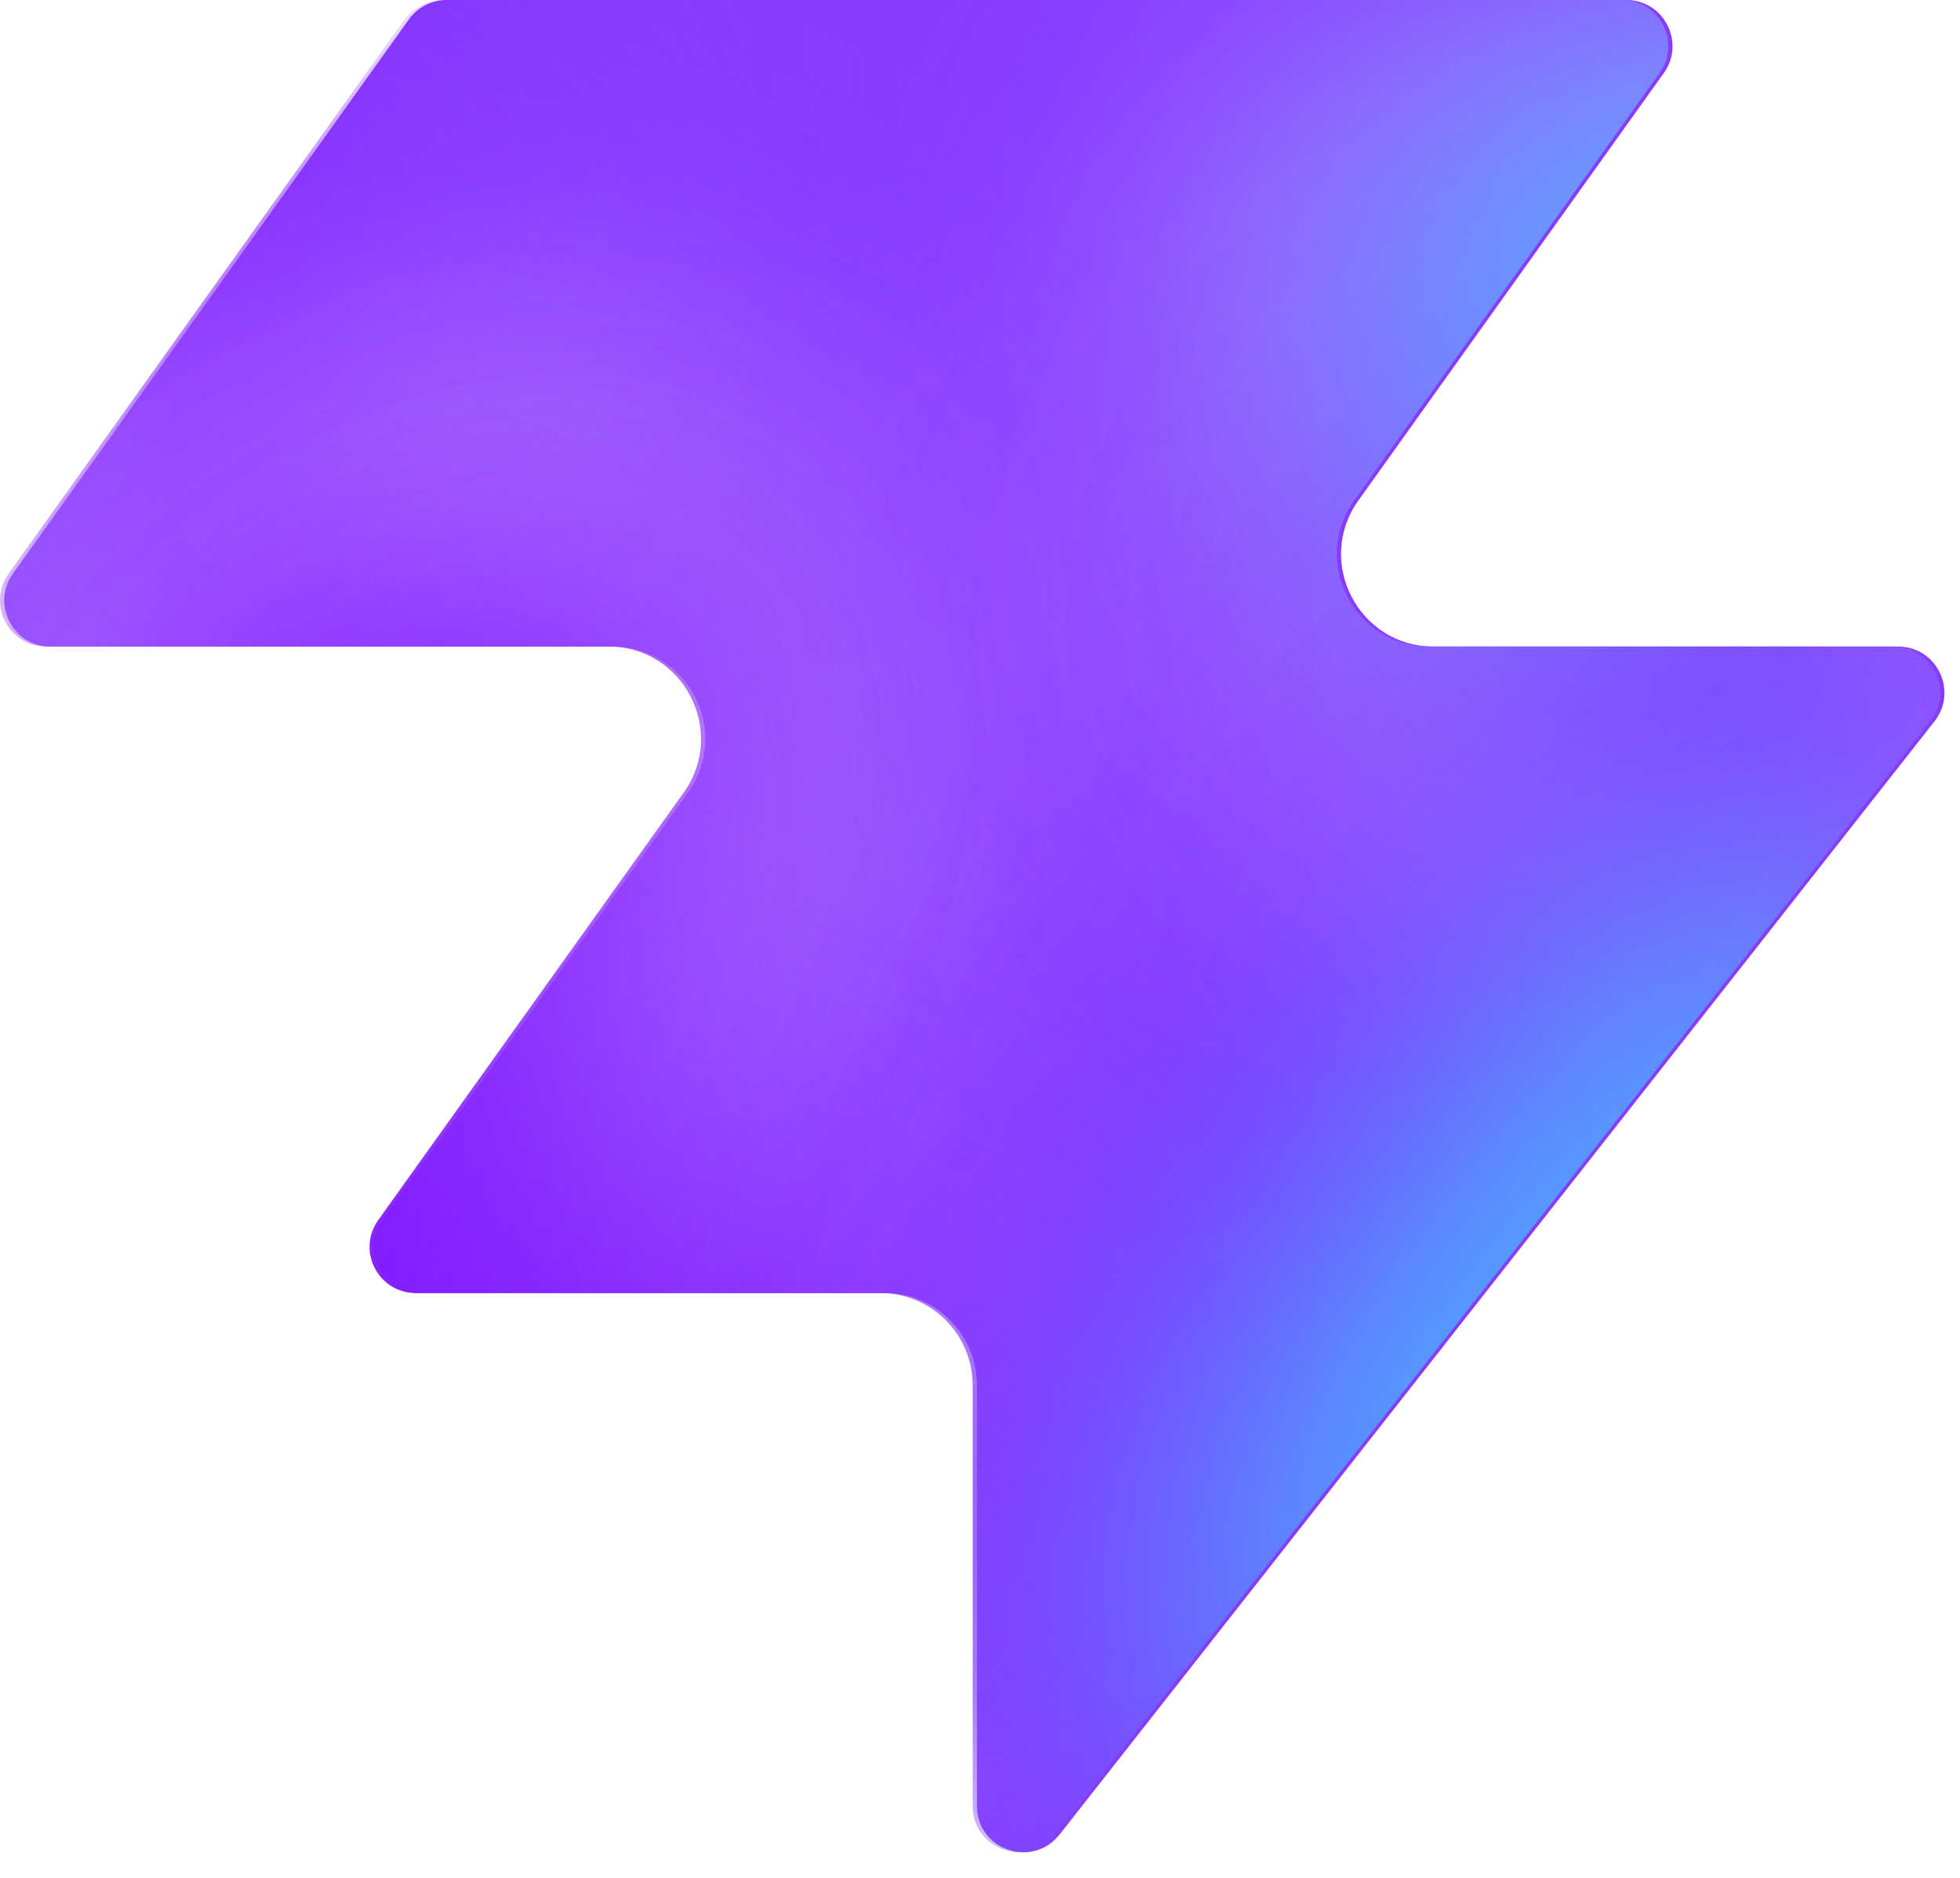
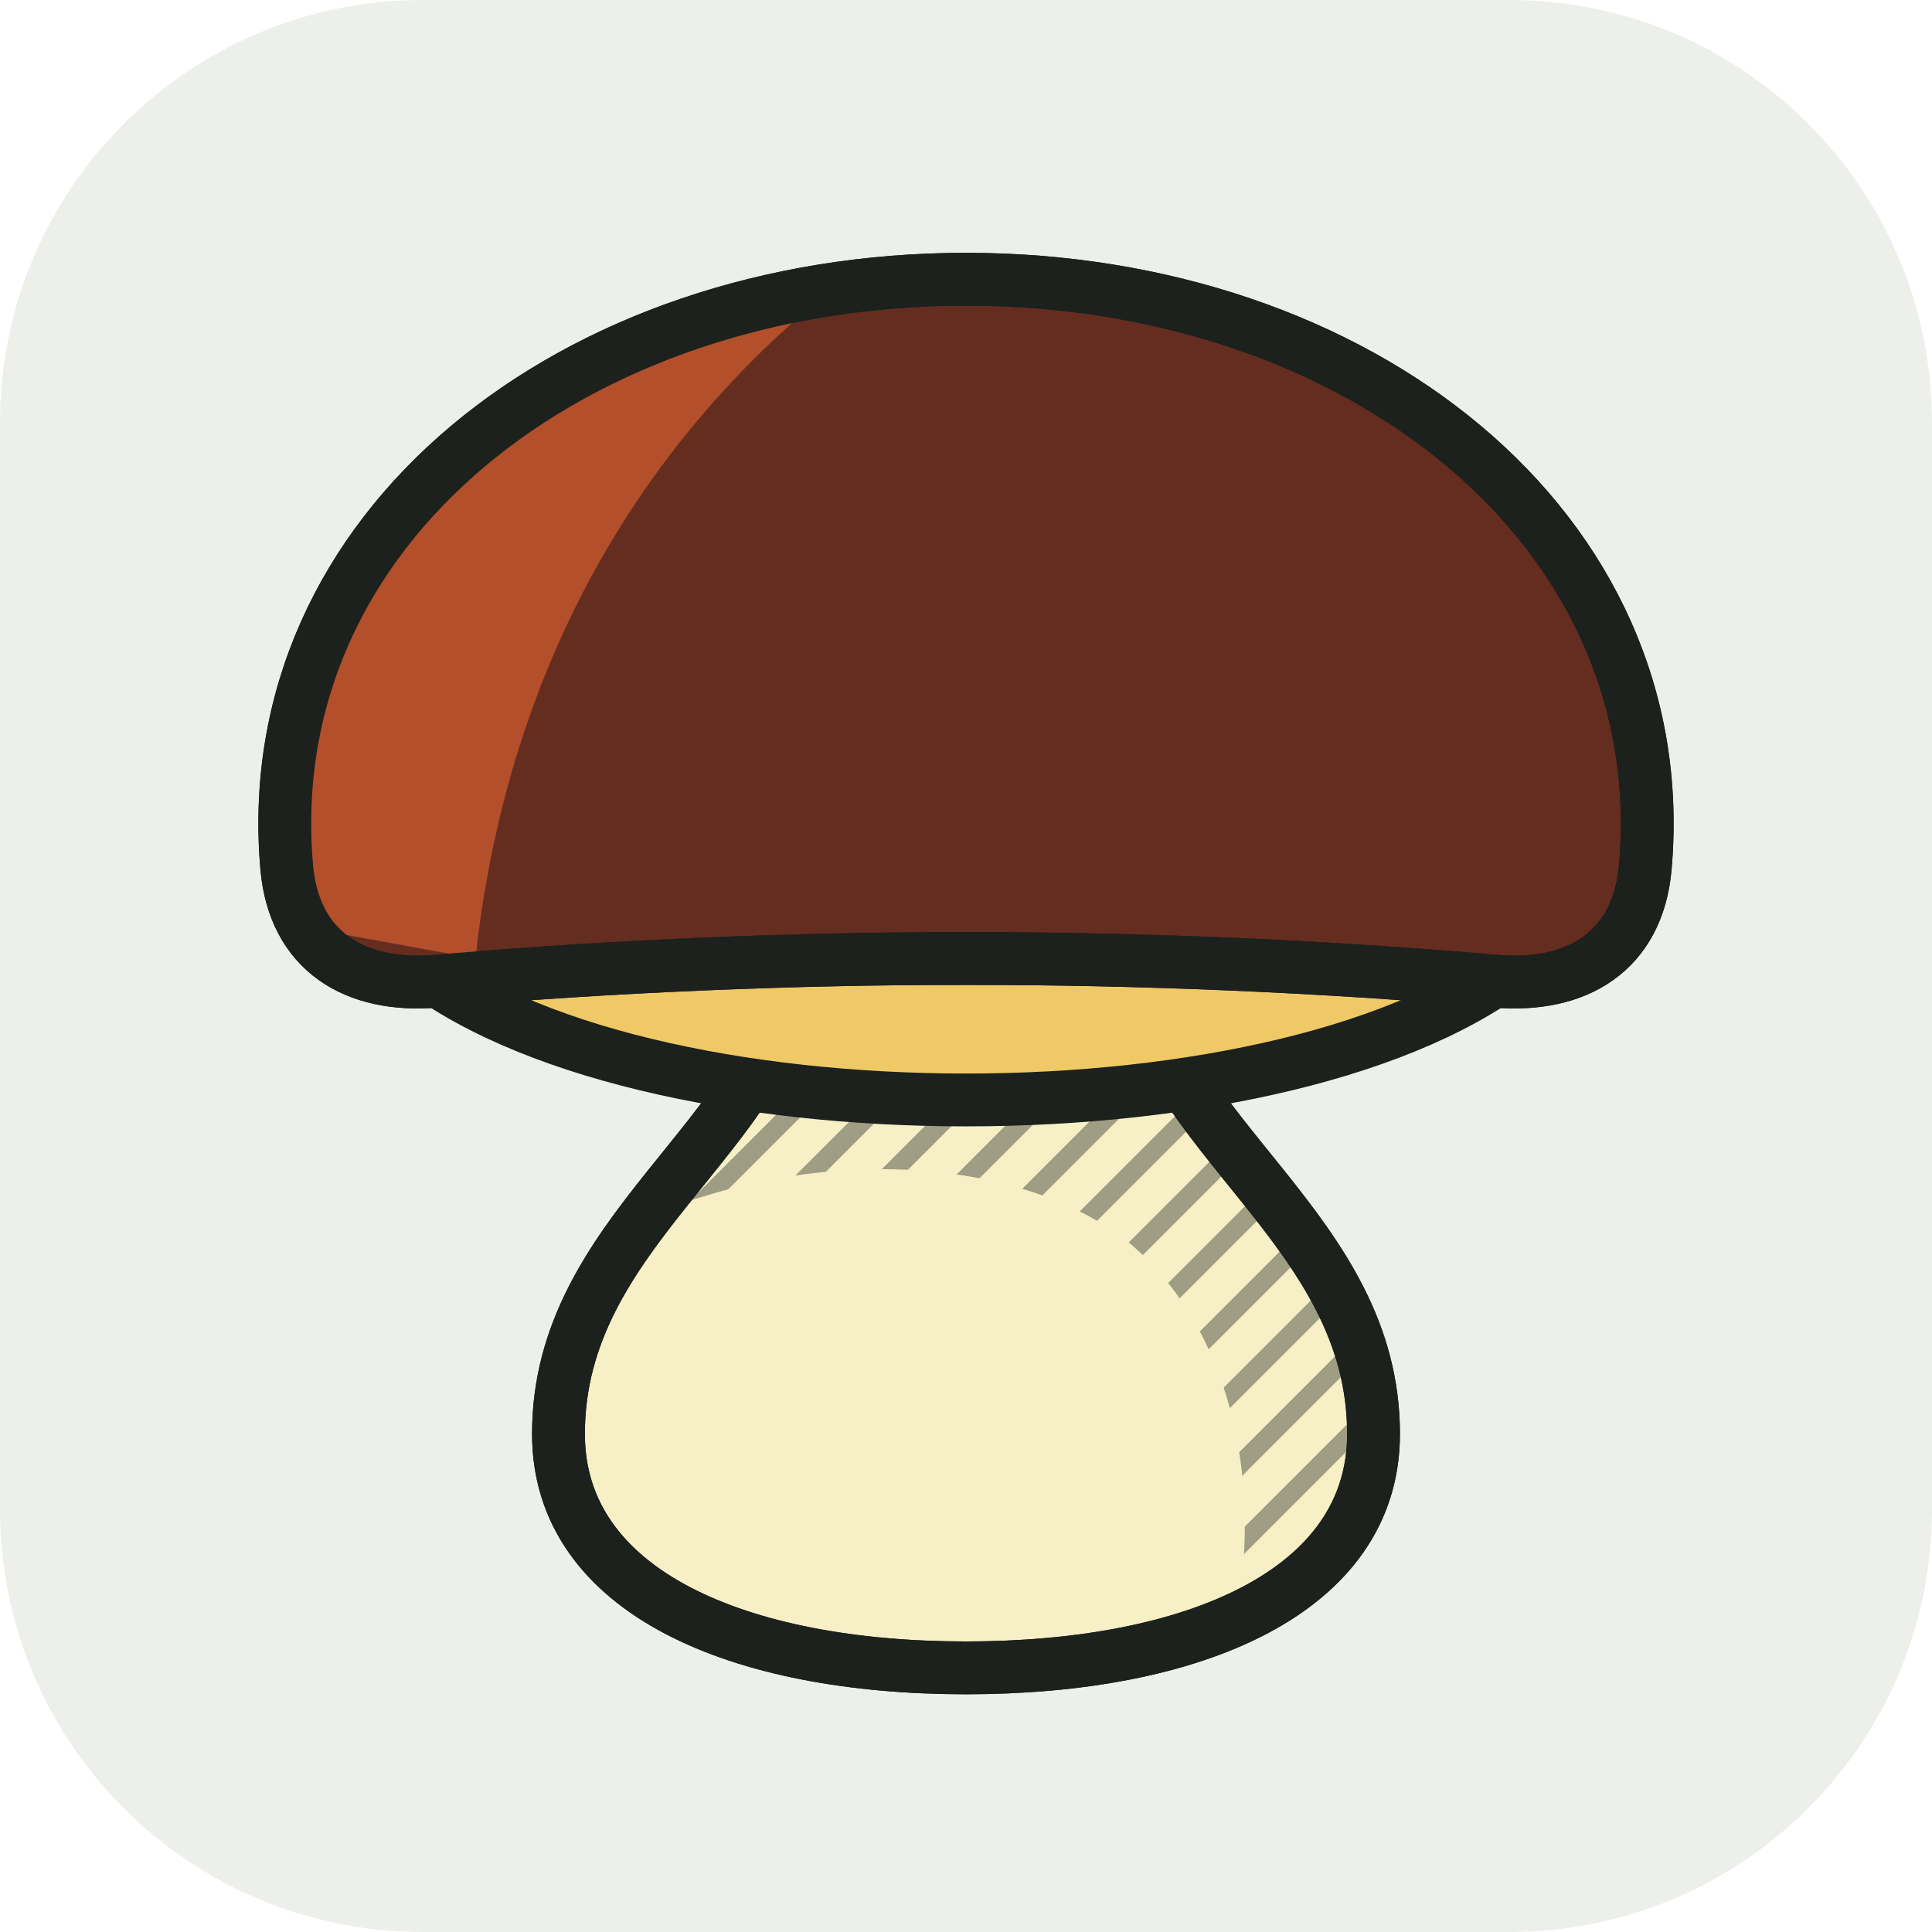
- <svg xmlns="http://www.w3.org/2000/svg" width="48" height="46" fill="none" viewBox="0 0 48 46">
-   <path fill="#863bff" d="M25.946 44.938c-.664.845-2.021.375-2.021-.698V33.937a2.26 2.26 0 0 0-2.262-2.262H10.287c-.92 0-1.456-1.04-.92-1.788l7.48-10.471c1.07-1.497 0-3.578-1.842-3.578H1.237c-.92 0-1.456-1.04-.92-1.788L10.013.474c.214-.297.556-.474.92-.474h28.894c.92 0 1.456 1.04.92 1.788l-7.48 10.471c-1.07 1.498 0 3.579 1.842 3.579h11.377c.943 0 1.473 1.088.89 1.83L25.947 44.94z" style="fill:#863bff;fill:color(display-p3 .525 .23 1);fill-opacity:1" />
-   <mask id="a" width="48" height="46" x="0" y="0" maskUnits="userSpaceOnUse" style="mask-type:alpha">
-     <path fill="#000" d="M25.842 44.938c-.664.844-2.021.375-2.021-.698V33.937a2.26 2.26 0 0 0-2.262-2.262H10.183c-.92 0-1.456-1.04-.92-1.788l7.48-10.471c1.07-1.498 0-3.579-1.842-3.579H1.133c-.92 0-1.456-1.04-.92-1.787L9.91.473c.214-.297.556-.474.92-.474h28.894c.92 0 1.456 1.04.92 1.788l-7.48 10.471c-1.07 1.498 0 3.578 1.842 3.578h11.377c.943 0 1.473 1.088.89 1.832L25.843 44.94z" style="fill:#000;fill-opacity:1" />
-   </mask>
-   <g mask="url(#a)">
-     <g filter="url(#b)">
-       <ellipse cx="5.508" cy="14.704" fill="#ede6ff" rx="5.508" ry="14.704" style="fill:#ede6ff;fill:color(display-p3 .927 .903 1);fill-opacity:1" transform="matrix(.00324 1 1 -.00324 -4.47 31.516)" />
-     </g>
-     <g filter="url(#c)">
-       <ellipse cx="10.399" cy="29.851" fill="#ede6ff" rx="10.399" ry="29.851" style="fill:#ede6ff;fill:color(display-p3 .927 .903 1);fill-opacity:1" transform="matrix(.00324 1 1 -.00324 -39.328 7.883)" />
-     </g>
-     <g filter="url(#d)">
-       <ellipse cx="5.508" cy="30.487" fill="#7e14ff" rx="5.508" ry="30.487" style="fill:#7e14ff;fill:color(display-p3 .492 .077 1);fill-opacity:1" transform="rotate(89.814 -25.913 -14.639)scale(1 -1)" />
-     </g>
-     <g filter="url(#e)">
-       <ellipse cx="5.508" cy="30.599" fill="#7e14ff" rx="5.508" ry="30.599" style="fill:#7e14ff;fill:color(display-p3 .492 .077 1);fill-opacity:1" transform="rotate(89.814 -32.644 -3.334)scale(1 -1)" />
-     </g>
-     <g filter="url(#f)">
-       <ellipse cx="5.508" cy="30.599" fill="#7e14ff" rx="5.508" ry="30.599" style="fill:#7e14ff;fill:color(display-p3 .492 .077 1);fill-opacity:1" transform="matrix(.00324 1 1 -.00324 -34.34 30.47)" />
-     </g>
-     <g filter="url(#g)">
-       <ellipse cx="14.072" cy="22.078" fill="#ede6ff" rx="14.072" ry="22.078" style="fill:#ede6ff;fill:color(display-p3 .927 .903 1);fill-opacity:1" transform="rotate(93.35 24.506 48.493)scale(-1 1)" />
-     </g>
-     <g filter="url(#h)">
-       <ellipse cx="3.47" cy="21.501" fill="#7e14ff" rx="3.47" ry="21.501" style="fill:#7e14ff;fill:color(display-p3 .492 .077 1);fill-opacity:1" transform="rotate(89.009 28.708 47.59)scale(-1 1)" />
-     </g>
-     <g filter="url(#i)">
-       <ellipse cx="3.47" cy="21.501" fill="#7e14ff" rx="3.47" ry="21.501" style="fill:#7e14ff;fill:color(display-p3 .492 .077 1);fill-opacity:1" transform="rotate(89.009 28.708 47.59)scale(-1 1)" />
-     </g>
-     <g filter="url(#j)">
-       <ellipse cx=".387" cy="8.972" fill="#7e14ff" rx="4.407" ry="29.108" style="fill:#7e14ff;fill:color(display-p3 .492 .077 1);fill-opacity:1" transform="rotate(39.51 .387 8.972)" />
-     </g>
-     <g filter="url(#k)">
-       <ellipse cx="47.523" cy="-6.092" fill="#7e14ff" rx="4.407" ry="29.108" style="fill:#7e14ff;fill:color(display-p3 .492 .077 1);fill-opacity:1" transform="rotate(37.892 47.523 -6.092)" />
-     </g>
-     <g filter="url(#l)">
-       <ellipse cx="41.412" cy="6.333" fill="#47bfff" rx="5.971" ry="9.665" style="fill:#47bfff;fill:color(display-p3 .28 .748 1);fill-opacity:1" transform="rotate(37.892 41.412 6.333)" />
-     </g>
-     <g filter="url(#m)">
-       <ellipse cx="-1.879" cy="38.332" fill="#7e14ff" rx="4.407" ry="29.108" style="fill:#7e14ff;fill:color(display-p3 .492 .077 1);fill-opacity:1" transform="rotate(37.892 -1.88 38.332)" />
-     </g>
-     <g filter="url(#n)">
-       <ellipse cx="-1.879" cy="38.332" fill="#7e14ff" rx="4.407" ry="29.108" style="fill:#7e14ff;fill:color(display-p3 .492 .077 1);fill-opacity:1" transform="rotate(37.892 -1.88 38.332)" />
-     </g>
-     <g filter="url(#o)">
-       <ellipse cx="35.651" cy="29.907" fill="#7e14ff" rx="4.407" ry="29.108" style="fill:#7e14ff;fill:color(display-p3 .492 .077 1);fill-opacity:1" transform="rotate(37.892 35.651 29.907)" />
-     </g>
-     <g filter="url(#p)">
-       <ellipse cx="38.418" cy="32.4" fill="#47bfff" rx="5.971" ry="15.297" style="fill:#47bfff;fill:color(display-p3 .28 .748 1);fill-opacity:1" transform="rotate(37.892 38.418 32.4)" />
-     </g>
+ <svg xmlns="http://www.w3.org/2000/svg" viewBox="0 0 512 512">
+   <defs>
+     <pattern id="hatch" width="15" height="15" patternUnits="userSpaceOnUse" patternTransform="rotate(45)">
+       <rect width="5" height="15" fill="#1C211D" opacity=".4" />
+     </pattern>
+     <path id="stem" d="M212 262 C204 310 148 334 148 388 C148 430 196 450 256 450 C316 450 364 430 364 388 C364 334 308 310 300 262 Z" />
+     <path id="cap" d="M76 238 C68 148 152 82 256 82 C360 82 444 148 436 238 C434 260 418 270 396 268 C350 264 302 262 256 262 C210 262 162 264 116 268 C94 270 78 260 76 238 Z" />
+     <clipPath id="stem-clip">
+       <use href="#stem" />
+     </clipPath>
+     <clipPath id="cap-clip">
+       <use href="#cap" />
+     </clipPath>
+   </defs>
+   <rect width="512" height="512" rx="112" fill="#EDF0EA" />
+   <g transform="translate(0 -8)" stroke="#1C211D" stroke-width="14" stroke-linejoin="round">
+     <use href="#stem" fill="#F7F0C6" />
+     <path clip-path="url(#stem-clip)" stroke="none" fill="url(#hatch)" d="M130 250 H390 V470 H318 C340 416 330 364 300 338 C276 318 232 312 190 324 L130 342 Z" />
+     <use href="#stem" fill="none" />
+     <path d="M108 262 C168 312 344 312 404 262 Z" fill="#F0C967" />
+     <use href="#cap" fill="#652D1F" />
+     <path clip-path="url(#cap-clip)" stroke="none" fill="#B34F2A" d="M60 250 C58 160 140 80 250 64 C184 104 136 170 126 262 Z" />
+     <use href="#cap" fill="none" />
  </g>
-   <defs>
-     <filter id="b" width="60.045" height="41.654" x="-19.77" y="16.149" color-interpolation-filters="sRGB" filterUnits="userSpaceOnUse">
-       <feFlood flood-opacity="0" result="BackgroundImageFix" />
-       <feBlend in="SourceGraphic" in2="BackgroundImageFix" result="shape" />
-       <feGaussianBlur result="effect1_foregroundBlur_2002_17158" stdDeviation="7.659" />
-     </filter>
-     <filter id="c" width="90.34" height="51.437" x="-54.613" y="-7.533" color-interpolation-filters="sRGB" filterUnits="userSpaceOnUse">
-       <feFlood flood-opacity="0" result="BackgroundImageFix" />
-       <feBlend in="SourceGraphic" in2="BackgroundImageFix" result="shape" />
-       <feGaussianBlur result="effect1_foregroundBlur_2002_17158" stdDeviation="7.659" />
-     </filter>
-     <filter id="d" width="79.355" height="29.4" x="-49.64" y="2.03" color-interpolation-filters="sRGB" filterUnits="userSpaceOnUse">
-       <feFlood flood-opacity="0" result="BackgroundImageFix" />
-       <feBlend in="SourceGraphic" in2="BackgroundImageFix" result="shape" />
-       <feGaussianBlur result="effect1_foregroundBlur_2002_17158" stdDeviation="4.596" />
-     </filter>
-     <filter id="e" width="79.579" height="29.4" x="-45.045" y="20.029" color-interpolation-filters="sRGB" filterUnits="userSpaceOnUse">
-       <feFlood flood-opacity="0" result="BackgroundImageFix" />
-       <feBlend in="SourceGraphic" in2="BackgroundImageFix" result="shape" />
-       <feGaussianBlur result="effect1_foregroundBlur_2002_17158" stdDeviation="4.596" />
-     </filter>
-     <filter id="f" width="79.579" height="29.4" x="-43.513" y="21.178" color-interpolation-filters="sRGB" filterUnits="userSpaceOnUse">
-       <feFlood flood-opacity="0" result="BackgroundImageFix" />
-       <feBlend in="SourceGraphic" in2="BackgroundImageFix" result="shape" />
-       <feGaussianBlur result="effect1_foregroundBlur_2002_17158" stdDeviation="4.596" />
-     </filter>
-     <filter id="g" width="74.749" height="58.852" x="15.756" y="-17.901" color-interpolation-filters="sRGB" filterUnits="userSpaceOnUse">
-       <feFlood flood-opacity="0" result="BackgroundImageFix" />
-       <feBlend in="SourceGraphic" in2="BackgroundImageFix" result="shape" />
-       <feGaussianBlur result="effect1_foregroundBlur_2002_17158" stdDeviation="7.659" />
-     </filter>
-     <filter id="h" width="61.377" height="25.362" x="23.548" y="2.284" color-interpolation-filters="sRGB" filterUnits="userSpaceOnUse">
-       <feFlood flood-opacity="0" result="BackgroundImageFix" />
-       <feBlend in="SourceGraphic" in2="BackgroundImageFix" result="shape" />
-       <feGaussianBlur result="effect1_foregroundBlur_2002_17158" stdDeviation="4.596" />
-     </filter>
-     <filter id="i" width="61.377" height="25.362" x="23.548" y="2.284" color-interpolation-filters="sRGB" filterUnits="userSpaceOnUse">
-       <feFlood flood-opacity="0" result="BackgroundImageFix" />
-       <feBlend in="SourceGraphic" in2="BackgroundImageFix" result="shape" />
-       <feGaussianBlur result="effect1_foregroundBlur_2002_17158" stdDeviation="4.596" />
-     </filter>
-     <filter id="j" width="56.045" height="63.649" x="-27.636" y="-22.853" color-interpolation-filters="sRGB" filterUnits="userSpaceOnUse">
-       <feFlood flood-opacity="0" result="BackgroundImageFix" />
-       <feBlend in="SourceGraphic" in2="BackgroundImageFix" result="shape" />
-       <feGaussianBlur result="effect1_foregroundBlur_2002_17158" stdDeviation="4.596" />
-     </filter>
-     <filter id="k" width="54.814" height="64.646" x="20.116" y="-38.415" color-interpolation-filters="sRGB" filterUnits="userSpaceOnUse">
-       <feFlood flood-opacity="0" result="BackgroundImageFix" />
-       <feBlend in="SourceGraphic" in2="BackgroundImageFix" result="shape" />
-       <feGaussianBlur result="effect1_foregroundBlur_2002_17158" stdDeviation="4.596" />
-     </filter>
-     <filter id="l" width="33.541" height="35.313" x="24.641" y="-11.323" color-interpolation-filters="sRGB" filterUnits="userSpaceOnUse">
-       <feFlood flood-opacity="0" result="BackgroundImageFix" />
-       <feBlend in="SourceGraphic" in2="BackgroundImageFix" result="shape" />
-       <feGaussianBlur result="effect1_foregroundBlur_2002_17158" stdDeviation="4.596" />
-     </filter>
-     <filter id="m" width="54.814" height="64.646" x="-29.286" y="6.009" color-interpolation-filters="sRGB" filterUnits="userSpaceOnUse">
-       <feFlood flood-opacity="0" result="BackgroundImageFix" />
-       <feBlend in="SourceGraphic" in2="BackgroundImageFix" result="shape" />
-       <feGaussianBlur result="effect1_foregroundBlur_2002_17158" stdDeviation="4.596" />
-     </filter>
-     <filter id="n" width="54.814" height="64.646" x="-29.286" y="6.009" color-interpolation-filters="sRGB" filterUnits="userSpaceOnUse">
-       <feFlood flood-opacity="0" result="BackgroundImageFix" />
-       <feBlend in="SourceGraphic" in2="BackgroundImageFix" result="shape" />
-       <feGaussianBlur result="effect1_foregroundBlur_2002_17158" stdDeviation="4.596" />
-     </filter>
-     <filter id="o" width="54.814" height="64.646" x="8.244" y="-2.416" color-interpolation-filters="sRGB" filterUnits="userSpaceOnUse">
-       <feFlood flood-opacity="0" result="BackgroundImageFix" />
-       <feBlend in="SourceGraphic" in2="BackgroundImageFix" result="shape" />
-       <feGaussianBlur result="effect1_foregroundBlur_2002_17158" stdDeviation="4.596" />
-     </filter>
-     <filter id="p" width="39.409" height="43.623" x="18.713" y="10.588" color-interpolation-filters="sRGB" filterUnits="userSpaceOnUse">
-       <feFlood flood-opacity="0" result="BackgroundImageFix" />
-       <feBlend in="SourceGraphic" in2="BackgroundImageFix" result="shape" />
-       <feGaussianBlur result="effect1_foregroundBlur_2002_17158" stdDeviation="4.596" />
-     </filter>
-   </defs>
</svg>
